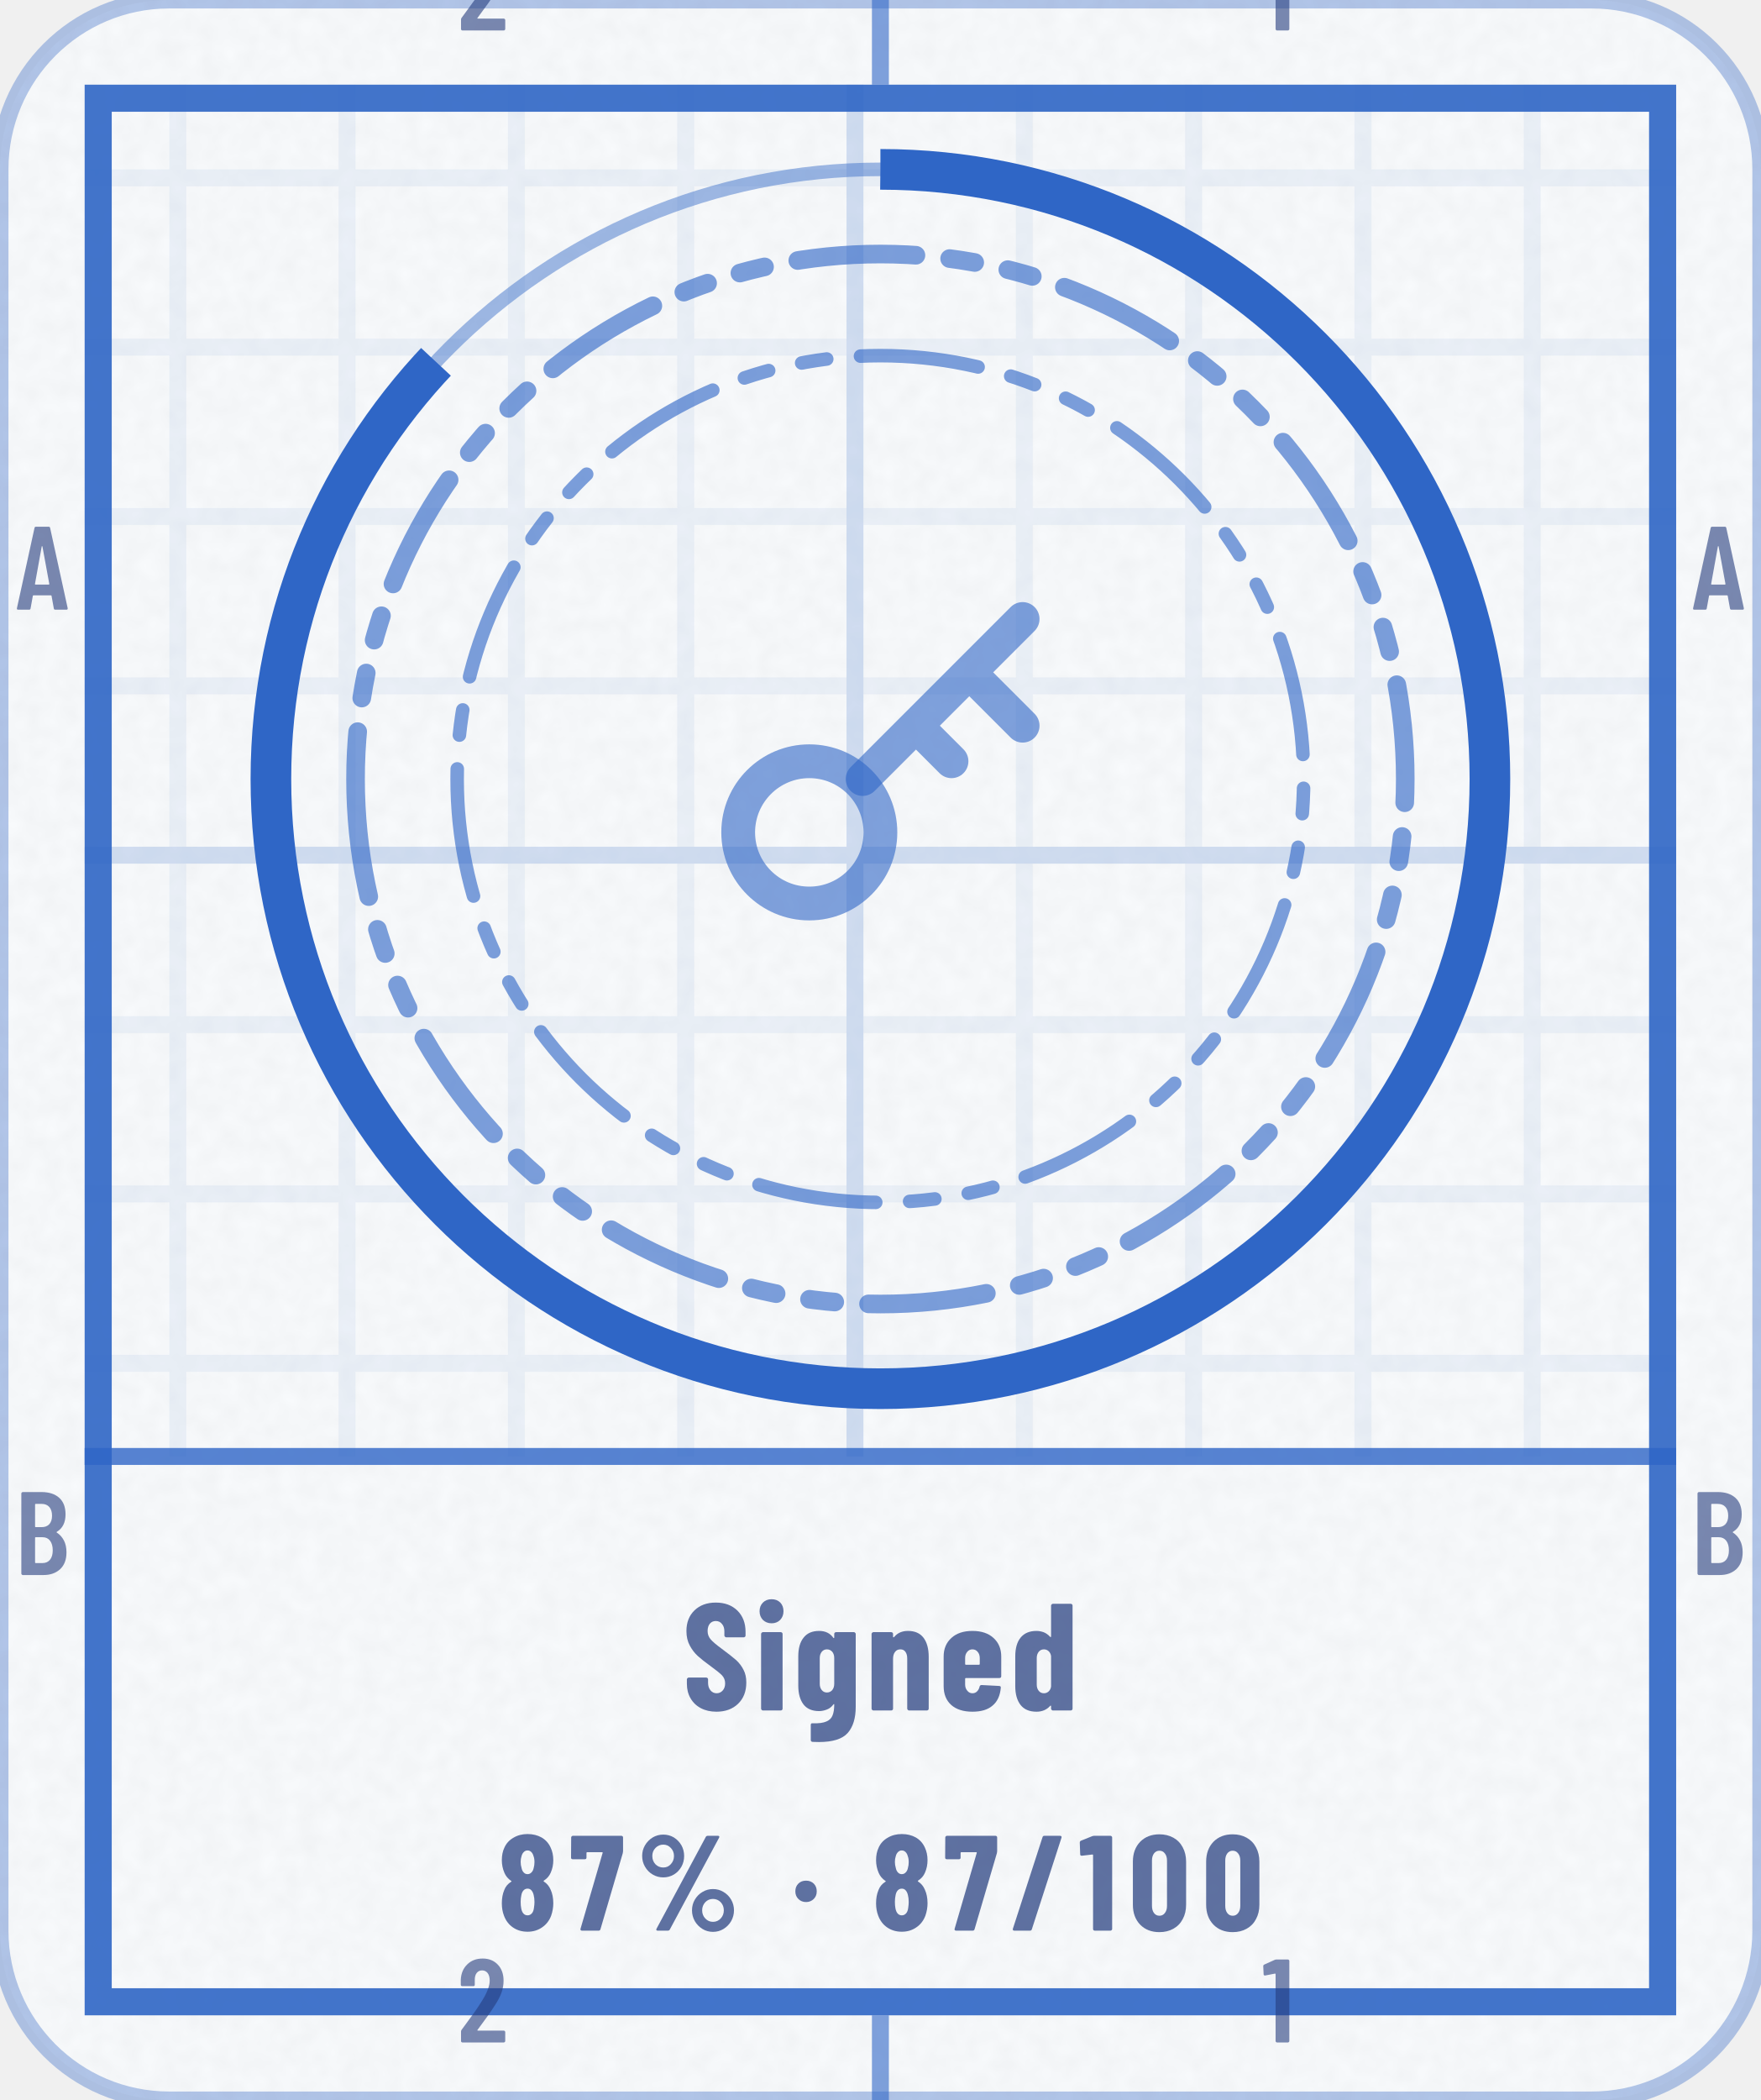
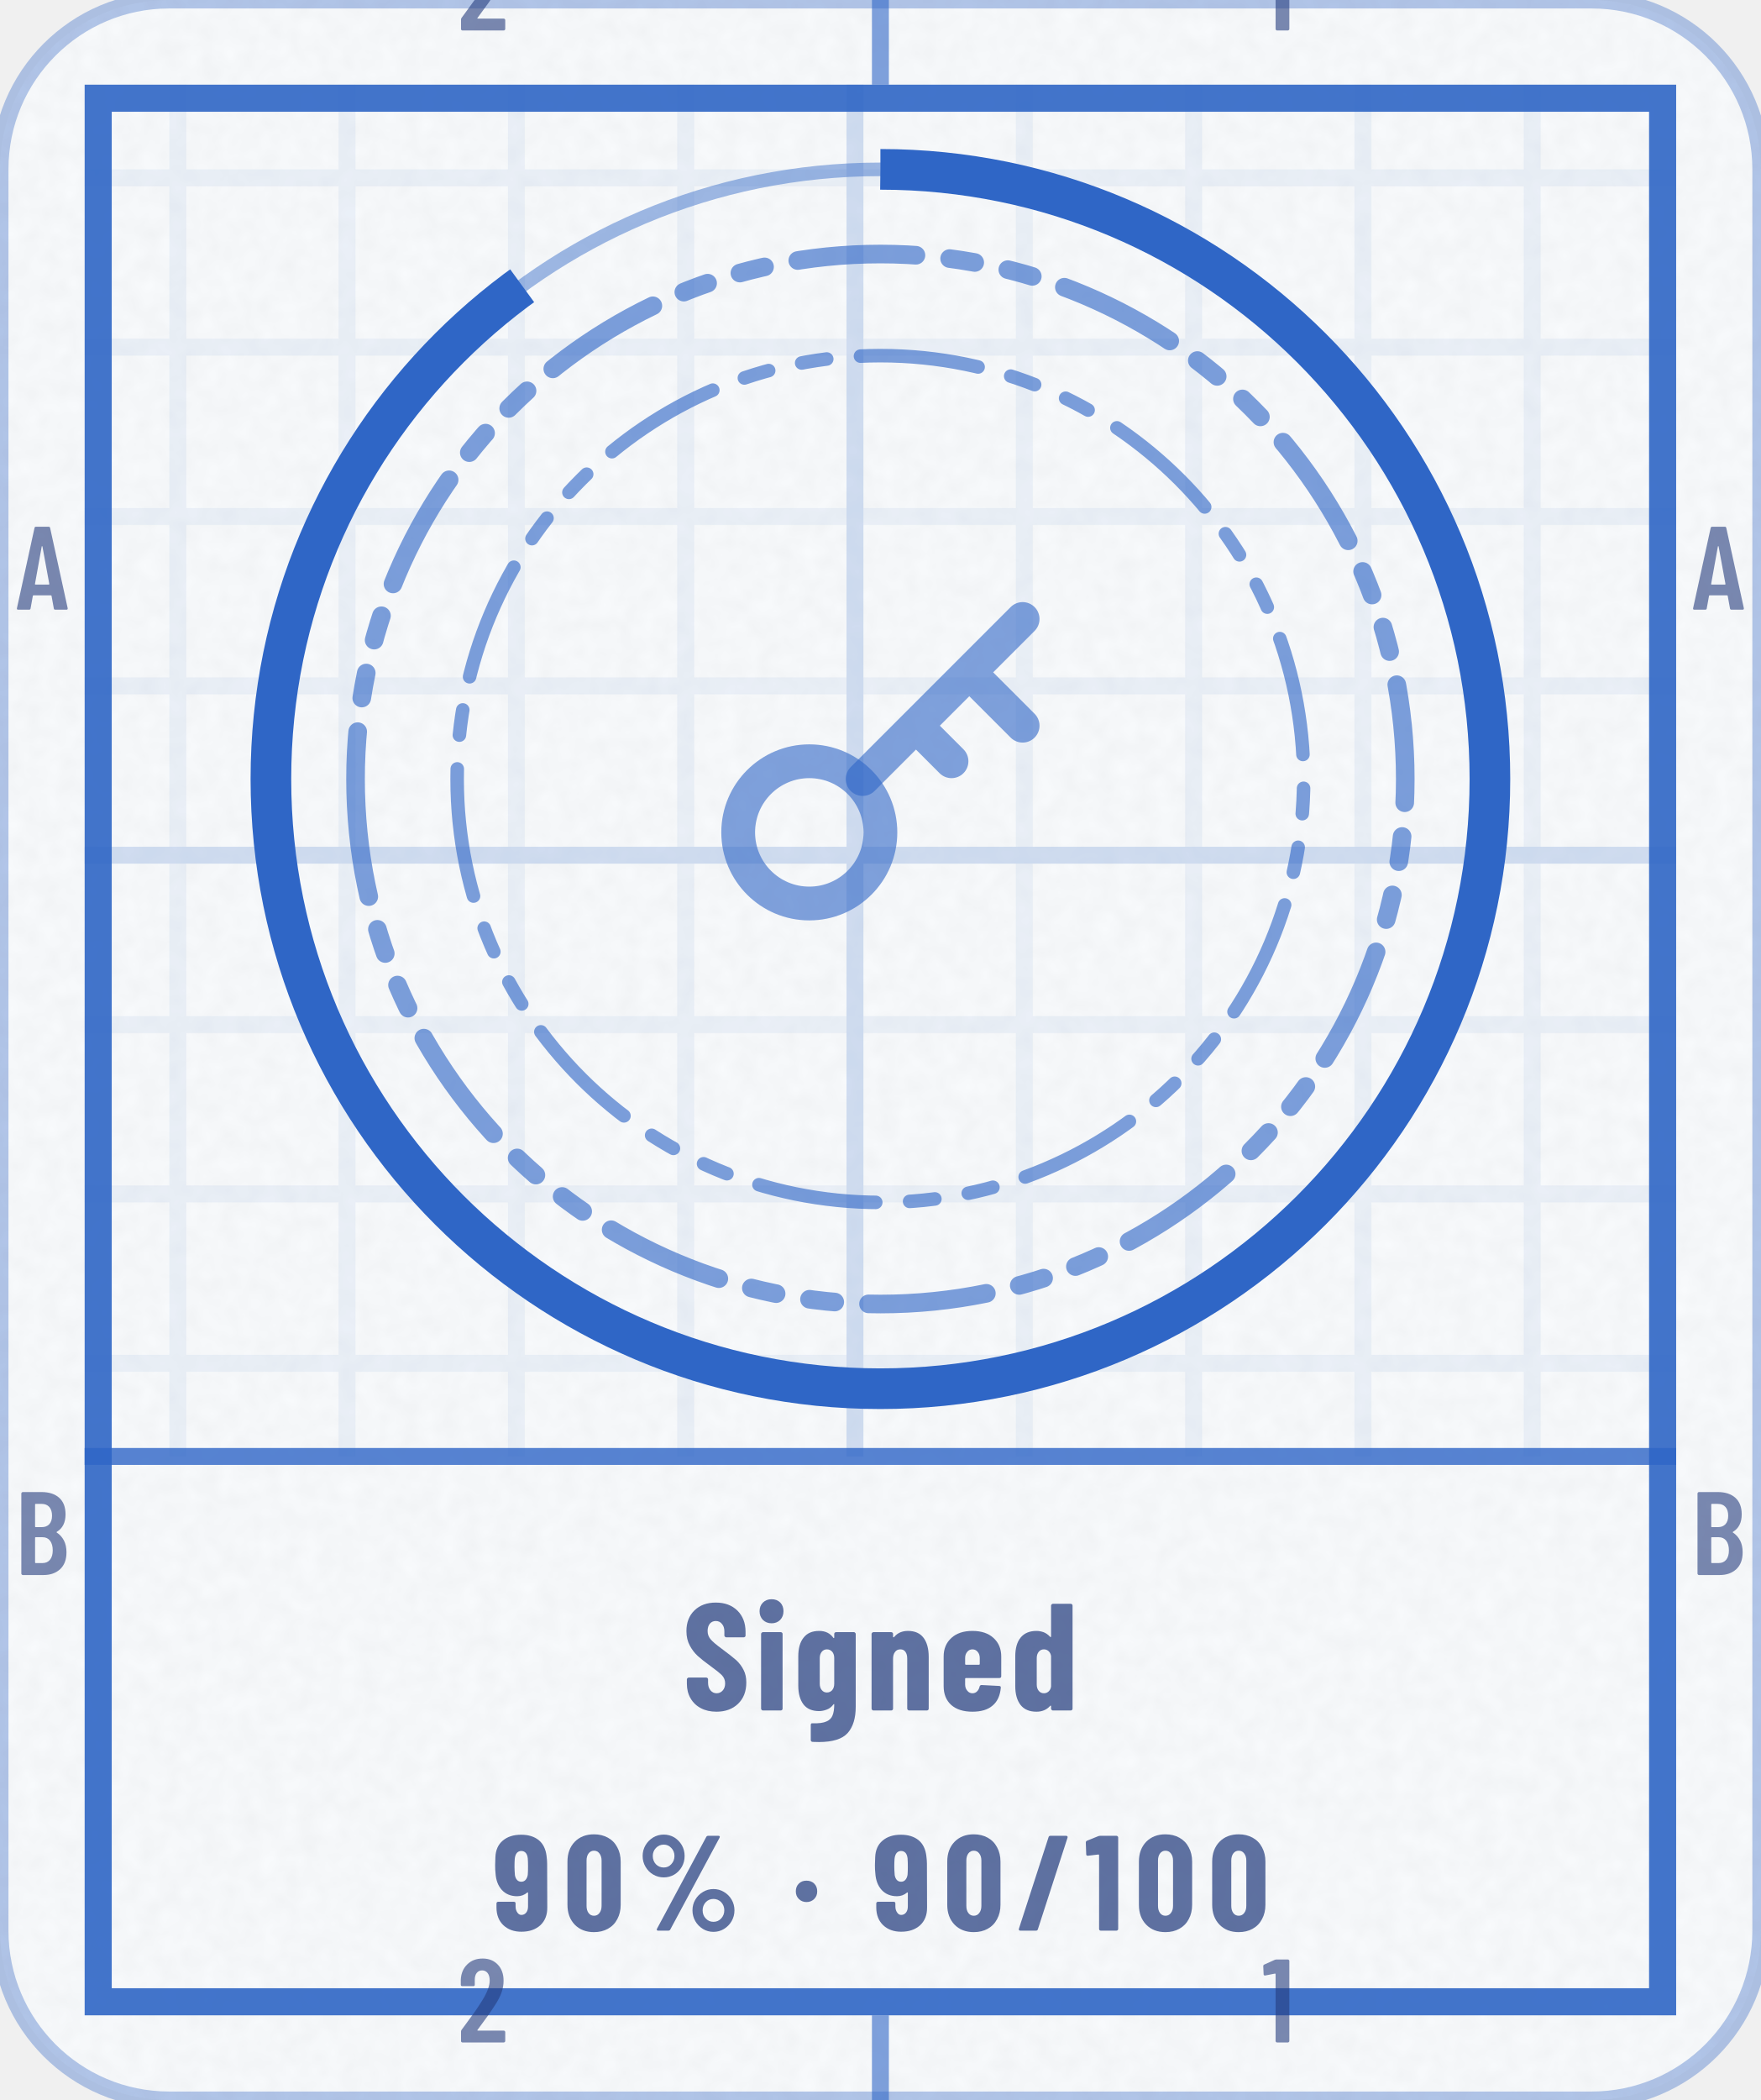
- <svg xmlns="http://www.w3.org/2000/svg" width="104" height="124" viewBox="0 0 104 124" role="img" aria-label="Signed: 87% (87 of 100)">
+ <svg xmlns="http://www.w3.org/2000/svg" width="104" height="124" viewBox="0 0 104 124" role="img" aria-label="Signed: 90% (90 of 100)">
  <style>@keyframes pl{from{stroke-dashoffset:1}}.pl{stroke-dasharray:1;animation:pl 1.6s cubic-bezier(.3,0,.2,1) .15s both}@media (prefers-reduced-motion:reduce){.pl,.sp{animation:none}.sh,.bu{display:none}}</style>
  <defs>
    <clipPath id="kc1">
      <rect x="0" y="0" width="104" height="124" rx="10" />
    </clipPath>
    <filter id="kn2" x="0" y="0" width="100%" height="100%">
      <feTurbulence type="fractalNoise" baseFrequency=".85" numOctaves="2" stitchTiles="stitch" />
      <feColorMatrix values="0 0 0 0 0 0 0 0 0 0 0 0 0 0 0 0 0 0 0.035 0" />
    </filter>
    <pattern id="kp3" width="10" height="10" patternUnits="userSpaceOnUse">
      <path d="M10 .5H.5V10" fill="none" stroke="#2F66C6" stroke-opacity="0.07" />
    </pattern>
    <pattern id="kp4" width="50" height="50" patternUnits="userSpaceOnUse">
      <path d="M50 .5H.5V50" fill="none" stroke="#2F66C6" stroke-opacity="0.14" />
    </pattern>
    <clipPath id="kc5">
      <path clip-rule="evenodd" d="M5 5h94v114h-94zM5 86h94v33h-94z" />
    </clipPath>
    <path id="m49" d="M122 700H218Q223 700 226 696Q230 693 230 688V12Q230 7 226 4Q223 0 218 0H126Q121 0 118 4Q114 7 114 12V576Q114 578 112 580Q111 582 109 581L27 565H24Q13 565 13 576L10 643Q10 653 18 657L107 697Q114 700 122 700Z" />
    <path id="m50" d="M173 100H392Q397 100 400 96Q404 93 404 88V12Q404 7 400 4Q397 0 392 0H43Q38 0 34 4Q31 7 31 12V92Q31 101 36 107L75 160Q114 212 152 266Q189 320 215 363Q273 459 273 522Q273 562 256 585Q238 608 209 608Q180 608 163 586Q146 563 147 526V487Q147 482 144 478Q140 475 135 475H41Q36 475 32 478Q29 482 29 487V530Q33 610 84 659Q134 708 214 708Q293 708 342 656Q390 605 390 521Q390 471 373 422Q356 373 319 317Q294 277 260 229Q225 181 214 166Q184 126 170 106Q168 104 169 102Q170 100 173 100Z" />
    <path id="m65" d="M325 11 306 116Q306 121 300 121H154Q148 121 148 116L129 11Q128 0 116 0H25Q11 0 14 13L162 689Q164 700 175 700H281Q292 700 294 689L442 13V9Q442 0 431 0H338Q326 0 325 11ZM171 212H282Q288 212 287 217L229 533Q228 536 226 536Q224 536 223 533L166 217Q165 212 171 212Z" />
    <path id="m66" d="M242 0H66Q61 0 58 4Q54 7 54 12V688Q54 693 58 696Q61 700 66 700H224Q319 700 373 652Q427 604 427 512Q427 409 354 365Q349 362 352 359Q391 334 413 292Q435 250 435 192Q435 100 382 50Q328 0 242 0ZM170 595V409Q170 404 175 404H226Q267 404 290 429Q313 454 313 500Q313 548 290 574Q267 600 226 600H175Q170 600 170 595ZM319 208Q319 260 296 290Q273 319 233 319H175Q170 319 170 314V106Q170 101 175 101H233Q273 101 296 129Q319 157 319 208Z" />
    <path id="n37" d="M44 551Q44 594 65 630Q86 666 122 688Q158 709 200 709Q242 709 278 688Q313 666 334 630Q354 594 354 551Q354 508 334 472Q313 435 278 414Q242 393 200 393Q158 393 122 414Q86 435 65 472Q44 508 44 551ZM150 14 514 692Q518 700 529 700H604Q611 700 613 696Q615 692 612 686L248 8Q244 0 233 0H158Q151 0 149 4Q147 8 150 14ZM279 551Q279 586 256 610Q233 635 200 635Q166 635 142 610Q119 586 119 551Q119 515 142 490Q166 466 200 466Q234 466 256 491Q279 516 279 551ZM412 150Q412 193 433 229Q454 265 490 286Q525 307 567 307Q609 307 644 286Q680 265 701 229Q722 193 722 150Q722 107 701 70Q680 34 644 12Q609 -9 567 -9Q525 -9 490 12Q454 34 433 70Q412 107 412 150ZM647 150Q647 185 624 210Q600 234 567 234Q533 234 510 210Q487 185 487 150Q487 114 510 90Q533 65 567 65Q601 65 624 90Q647 115 647 150Z" />
    <path id="n47" d="M18 14 237 690Q240 700 250 700H367Q373 700 376 696Q379 693 377 686L158 10Q155 0 145 0H28Q22 0 19 4Q16 7 18 14Z" />
    <path id="n48" d="M30 191V509Q30 600 84 656Q138 711 226 711Q284 711 329 686Q374 661 398 615Q423 569 423 509V191Q423 131 398 85Q374 39 329 14Q284 -11 226 -11Q138 -11 84 44Q30 100 30 191ZM282 183V517Q282 550 266 570Q251 590 226 590Q201 590 186 570Q171 550 171 517V183Q171 150 186 130Q201 110 226 110Q251 110 266 130Q282 150 282 183Z" />
    <path id="n49" d="M115 700H236Q241 700 244 696Q248 693 248 688V12Q248 7 244 4Q241 0 236 0H119Q114 0 110 4Q107 7 107 12V558Q107 562 102 562L25 553H23Q12 553 12 564L9 650Q9 660 18 664L100 697Q108 700 115 700Z" />
-     <path id="n55" d="M83 14 246 573Q248 579 242 579H132Q127 579 127 574V539Q127 534 124 530Q120 527 115 527H25Q20 527 16 530Q13 534 13 539L14 688Q14 693 18 696Q21 700 26 700H385Q390 700 394 696Q397 693 397 688V586Q397 582 395 572L230 10Q227 0 217 0H93Q87 0 84 4Q81 8 83 14Z" />
-     <path id="n56" d="M341 362Q374 341 390 303Q410 260 410 202Q410 156 394 110Q373 55 327 24Q281 -8 220 -8Q159 -8 113 23Q67 54 46 110Q30 151 30 202Q30 258 48 300Q62 338 99 361Q105 364 99 367Q64 391 49 427Q30 471 30 520Q30 574 49 613Q70 660 116 686Q161 713 220 713Q278 713 323 688Q368 662 390 614Q410 572 410 520Q410 471 391 428Q376 392 340 369Q336 365 341 362ZM169 507Q169 484 176 461Q180 441 192 429Q203 417 220 417Q237 417 249 430Q261 442 265 462Q271 482 271 506Q271 532 264 550Q259 569 248 580Q236 592 220 592Q203 592 192 580Q180 569 175 548Q169 530 169 507ZM271 211Q271 241 265 263Q260 285 248 298Q237 310 220 310Q202 310 190 297Q178 284 174 261Q169 238 169 213Q169 185 173 165Q177 141 189 127Q201 113 220 113Q239 113 252 128Q264 142 267 167Q271 193 271 211Z" />
+     <path id="n57" d="M212 -8Q130 -8 79 40Q28 89 28 171V201Q28 206 32 210Q35 213 40 213H157Q162 213 166 210Q169 206 169 201V179Q169 152 182 134Q194 116 212 116Q234 116 248 134Q261 151 261 179V279Q261 282 259 282Q257 283 255 281Q223 254 181 254Q111 254 68 300Q26 346 21 423Q18 450 18 482Q18 504 20 542Q23 621 74 664Q125 708 210 708Q290 708 340 668Q389 628 398 549Q402 517 402 494L403 171Q404 89 352 40Q299 -8 212 -8ZM261 472Q261 509 259 534Q256 560 244 574Q231 588 211 588Q191 588 178 573Q166 558 163 531Q161 507 161 472Q161 449 164 410Q168 387 180 374Q192 361 211 361Q230 361 242 374Q255 388 259 412Q261 438 261 472Z" />
    <path id="n83" d="M30 175V204Q30 209 34 212Q37 216 42 216H157Q162 216 166 212Q169 209 169 204V182Q169 151 185 132Q201 113 225 113Q249 113 265 131Q281 149 281 178Q281 208 261 230Q241 251 183 293Q133 329 102 357Q71 385 49 426Q27 467 27 521Q27 606 80 657Q133 708 220 708Q308 708 362 655Q415 602 415 516V492Q415 487 412 484Q408 480 403 480H288Q283 480 280 484Q276 487 276 492V519Q276 550 260 568Q245 587 220 587Q196 587 181 570Q166 552 166 521Q166 491 185 468Q204 445 260 404Q322 358 354 330Q385 301 402 266Q420 232 420 184Q420 96 366 44Q312 -8 224 -8Q166 -8 122 15Q78 38 54 80Q30 121 30 175Z" />
    <path id="n100" d="M278 700H395Q400 700 404 696Q407 693 407 688V12Q407 7 404 4Q400 0 395 0H278Q273 0 270 4Q266 7 266 12V28Q266 31 264 32Q262 32 260 30Q226 -8 170 -8Q101 -8 66 36Q31 81 31 160V354Q31 435 66 478Q102 522 170 522Q192 522 216 514Q240 505 260 483Q262 481 264 482Q266 482 266 485V688Q266 693 270 696Q273 700 278 700ZM266 157V357Q263 377 250 389Q237 401 219 401Q198 401 185 385Q172 369 172 344V170Q172 145 185 129Q198 113 219 113Q237 113 250 125Q263 137 266 157Z" />
    <path id="n101" d="M397 213H177Q172 213 172 208V171Q172 146 186 130Q199 113 220 113Q239 113 251 126Q263 138 267 157Q270 167 280 167L395 161Q400 161 404 158Q407 154 406 148Q399 71 352 32Q306 -8 220 -8Q131 -8 81 36Q31 81 31 160V354Q31 430 82 476Q132 522 220 522Q308 522 358 476Q409 430 409 354V225Q409 220 406 216Q402 213 397 213ZM172 344V305Q172 300 177 300H263Q268 300 268 305V344Q268 369 254 385Q241 401 220 401Q199 401 186 385Q172 369 172 344Z" />
    <path id="n103" d="M279 514H396Q401 514 404 510Q408 507 408 502V24Q408 -87 356 -147Q303 -207 167 -207Q140 -207 125 -206Q113 -205 113 -193V-95Q113 -82 126 -84Q185 -86 216 -72Q246 -59 256 -32Q267 -5 267 39Q267 42 265 42Q263 42 261 39Q243 15 218 6Q192 -4 168 -4Q99 -4 65 40Q31 85 31 164V354Q31 435 66 478Q100 522 168 522Q229 522 261 477Q263 474 265 475Q267 476 267 479V502Q267 507 270 510Q274 514 279 514ZM267 175V344Q267 369 254 385Q240 401 219 401Q198 401 185 385Q172 369 172 344V175Q172 150 185 134Q198 118 219 118Q240 118 254 134Q267 150 267 175Z" />
    <path id="n105" d="M30 651Q30 686 52 708Q74 730 109 730Q144 730 166 708Q187 686 187 651Q187 617 165 594Q143 572 109 572Q75 572 52 594Q30 617 30 651ZM40 12V502Q40 507 44 510Q47 514 52 514H169Q174 514 178 510Q181 507 181 502V12Q181 7 178 4Q174 0 169 0H52Q47 0 44 4Q40 7 40 12Z" />
    <path id="n110" d="M413 351V12Q413 7 410 4Q406 0 401 0H284Q279 0 276 4Q272 7 272 12V340Q272 369 260 385Q249 401 227 401Q204 401 192 384Q179 368 179 338V12Q179 7 176 4Q172 0 167 0H50Q45 0 42 4Q38 7 38 12V502Q38 507 42 510Q45 514 50 514H167Q172 514 176 510Q179 507 179 502V483Q179 480 182 480Q184 480 188 484Q220 522 277 522Q345 522 379 477Q413 432 413 351Z" />
    <path id="n183" d="M34 290Q34 325 56 347Q78 369 113 369Q148 369 170 347Q192 325 192 290Q192 256 170 234Q147 211 113 211Q79 211 56 234Q34 256 34 290Z" />
  </defs>
  <rect y="0" width="104" height="124" rx="10" fill="#FFFFFF" stroke="#2F66C6" stroke-opacity=".35" />
  <rect y="0" width="104" height="124" rx="10" fill="#2F66C6" fill-opacity=".03" />
  <rect y="0" width="104" height="124" clip-path="url(#kc1)" filter="url(#kn2)" />
  <g clip-path="url(#kc5)">
    <rect y="0" width="104" height="124" fill="url(#kp3)" />
    <rect y="0" width="104" height="124" fill="url(#kp4)" />
  </g>
  <rect x="5.8" y="5.8" width="92.4" height="112.4" fill="none" stroke="#2F66C6" stroke-opacity="0.9" stroke-width="1.6" />
  <path d="M52 0V5M52 119V124" stroke="#2F66C6" stroke-opacity="0.6" />
  <g transform="scale(0.007 -0.007)" fill="#253D7E" fill-opacity="0.6">
    <use href="#m50" x="3859" y="-257" />
    <use href="#m50" x="3859" y="-17229" />
    <use href="#m49" x="10649" y="-257" />
    <use href="#m49" x="10649" y="-17229" />
    <use href="#m65" x="129" y="-5143" />
    <use href="#m65" x="14272" y="-5143" />
    <use href="#m66" x="126" y="-13286" />
    <use href="#m66" x="14269" y="-13286" />
  </g>
  <path d="M5 86H99" stroke="#2F66C6" stroke-opacity=".8" stroke-width="1" />
  <circle cx="52" cy="46" r="36" fill="none" stroke="#2F66C6" stroke-opacity=".45" stroke-width=".8" />
-   <circle cx="52" cy="46" r="36" fill="none" stroke="#2F66C6" stroke-width="2.4" stroke-dasharray="196.8 226.2" transform="rotate(-90 52 46)" />
+   <circle cx="52" cy="46" r="36" fill="none" stroke="#2F66C6" stroke-width="2.4" stroke-dasharray="203.6 226.2" transform="rotate(-90 52 46)" />
  <path d="M21 46a31 31 0 1 0 62 0a31 31 0 1 0 -62 0Z" fill="none" stroke="#2F66C6" stroke-width="1.1" stroke-opacity="0.62" stroke-dasharray="7 2 1.5 2 1.5 2" stroke-linejoin="round" stroke-linecap="round" />
  <path d="M27 46a25 25 0 1 0 50 0a25 25 0 1 0 -50 0Z" fill="none" stroke="#2F66C6" stroke-width="0.8" stroke-opacity="0.62" stroke-dasharray="7 2 1.5 2 1.5 2" stroke-linejoin="round" stroke-linecap="round" />
  <g transform="translate(39.4 33.4) scale(1.05)" fill="none" stroke="#2F66C6" stroke-width="1.9" stroke-linecap="round" stroke-linejoin="round" stroke-opacity="0.6">
    <circle cx="8" cy="15" r="4" />
    <path d="M11 12l9-9M17 6l3 3M14 9l2 2" />
  </g>
  <g transform="translate(40.3 101) scale(0.009 -0.009)" fill="#253D7E" fill-opacity="0.72">
    <use href="#n83" x="0" />
    <use href="#n105" x="477" />
    <use href="#n103" x="730" />
    <use href="#n110" x="1204" />
    <use href="#n101" x="1684" />
    <use href="#n100" x="2154" />
  </g>
-   <g transform="translate(29.4 114) scale(0.008 -0.008)" fill="#253D7E" fill-opacity="0.72">
-     <use href="#n56" x="0" />
-     <use href="#n55" x="528" />
-     <use href="#n37" x="1022" />
-     <use href="#n183" x="2163" />
-     <use href="#n56" x="2763" />
-     <use href="#n55" x="3290" />
-     <use href="#n47" x="3785" />
-     <use href="#n49" x="4288" />
-     <use href="#n48" x="4659" />
-     <use href="#n48" x="5200" />
+   <g transform="translate(29.1 114) scale(0.008 -0.008)" fill="#253D7E" fill-opacity="0.72">
+     <use href="#n57" x="0" />
+     <use href="#n48" x="522" />
+     <use href="#n37" x="1063" />
+     <use href="#n183" x="2204" />
+     <use href="#n57" x="2804" />
+     <use href="#n48" x="3326" />
+     <use href="#n47" x="3867" />
+     <use href="#n49" x="4370" />
+     <use href="#n48" x="4741" />
+     <use href="#n48" x="5282" />
  </g>
</svg>
